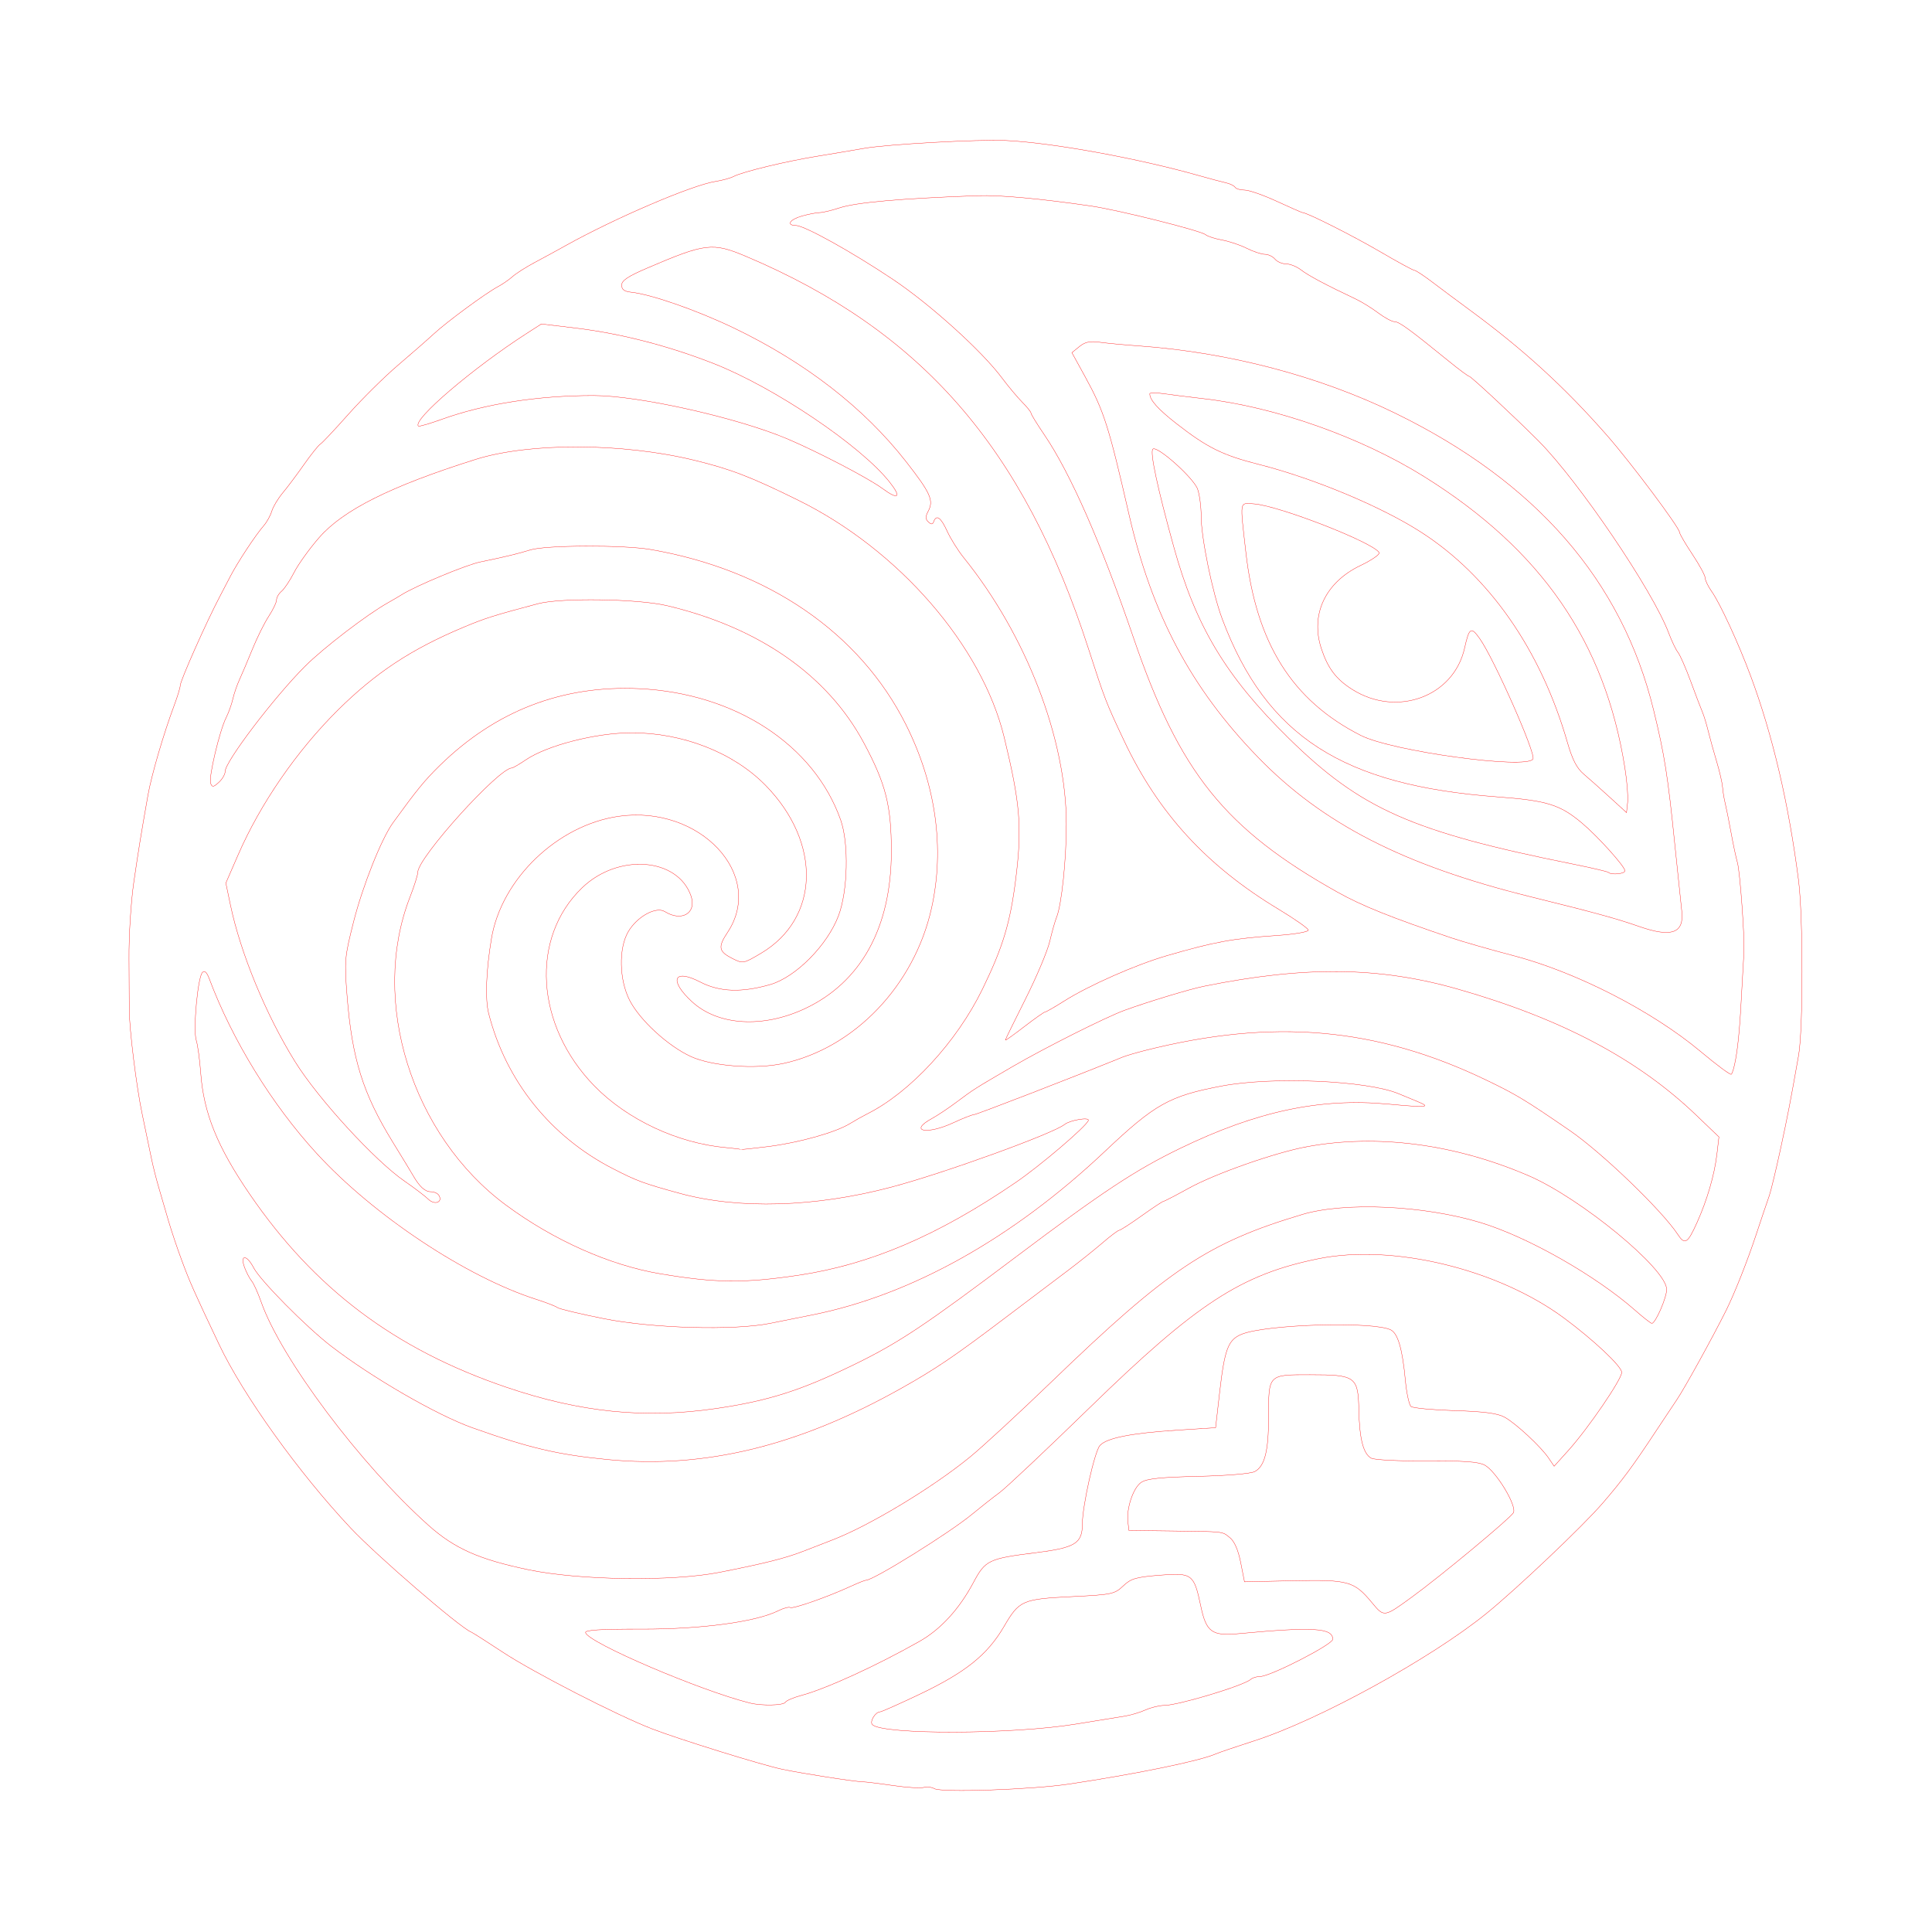
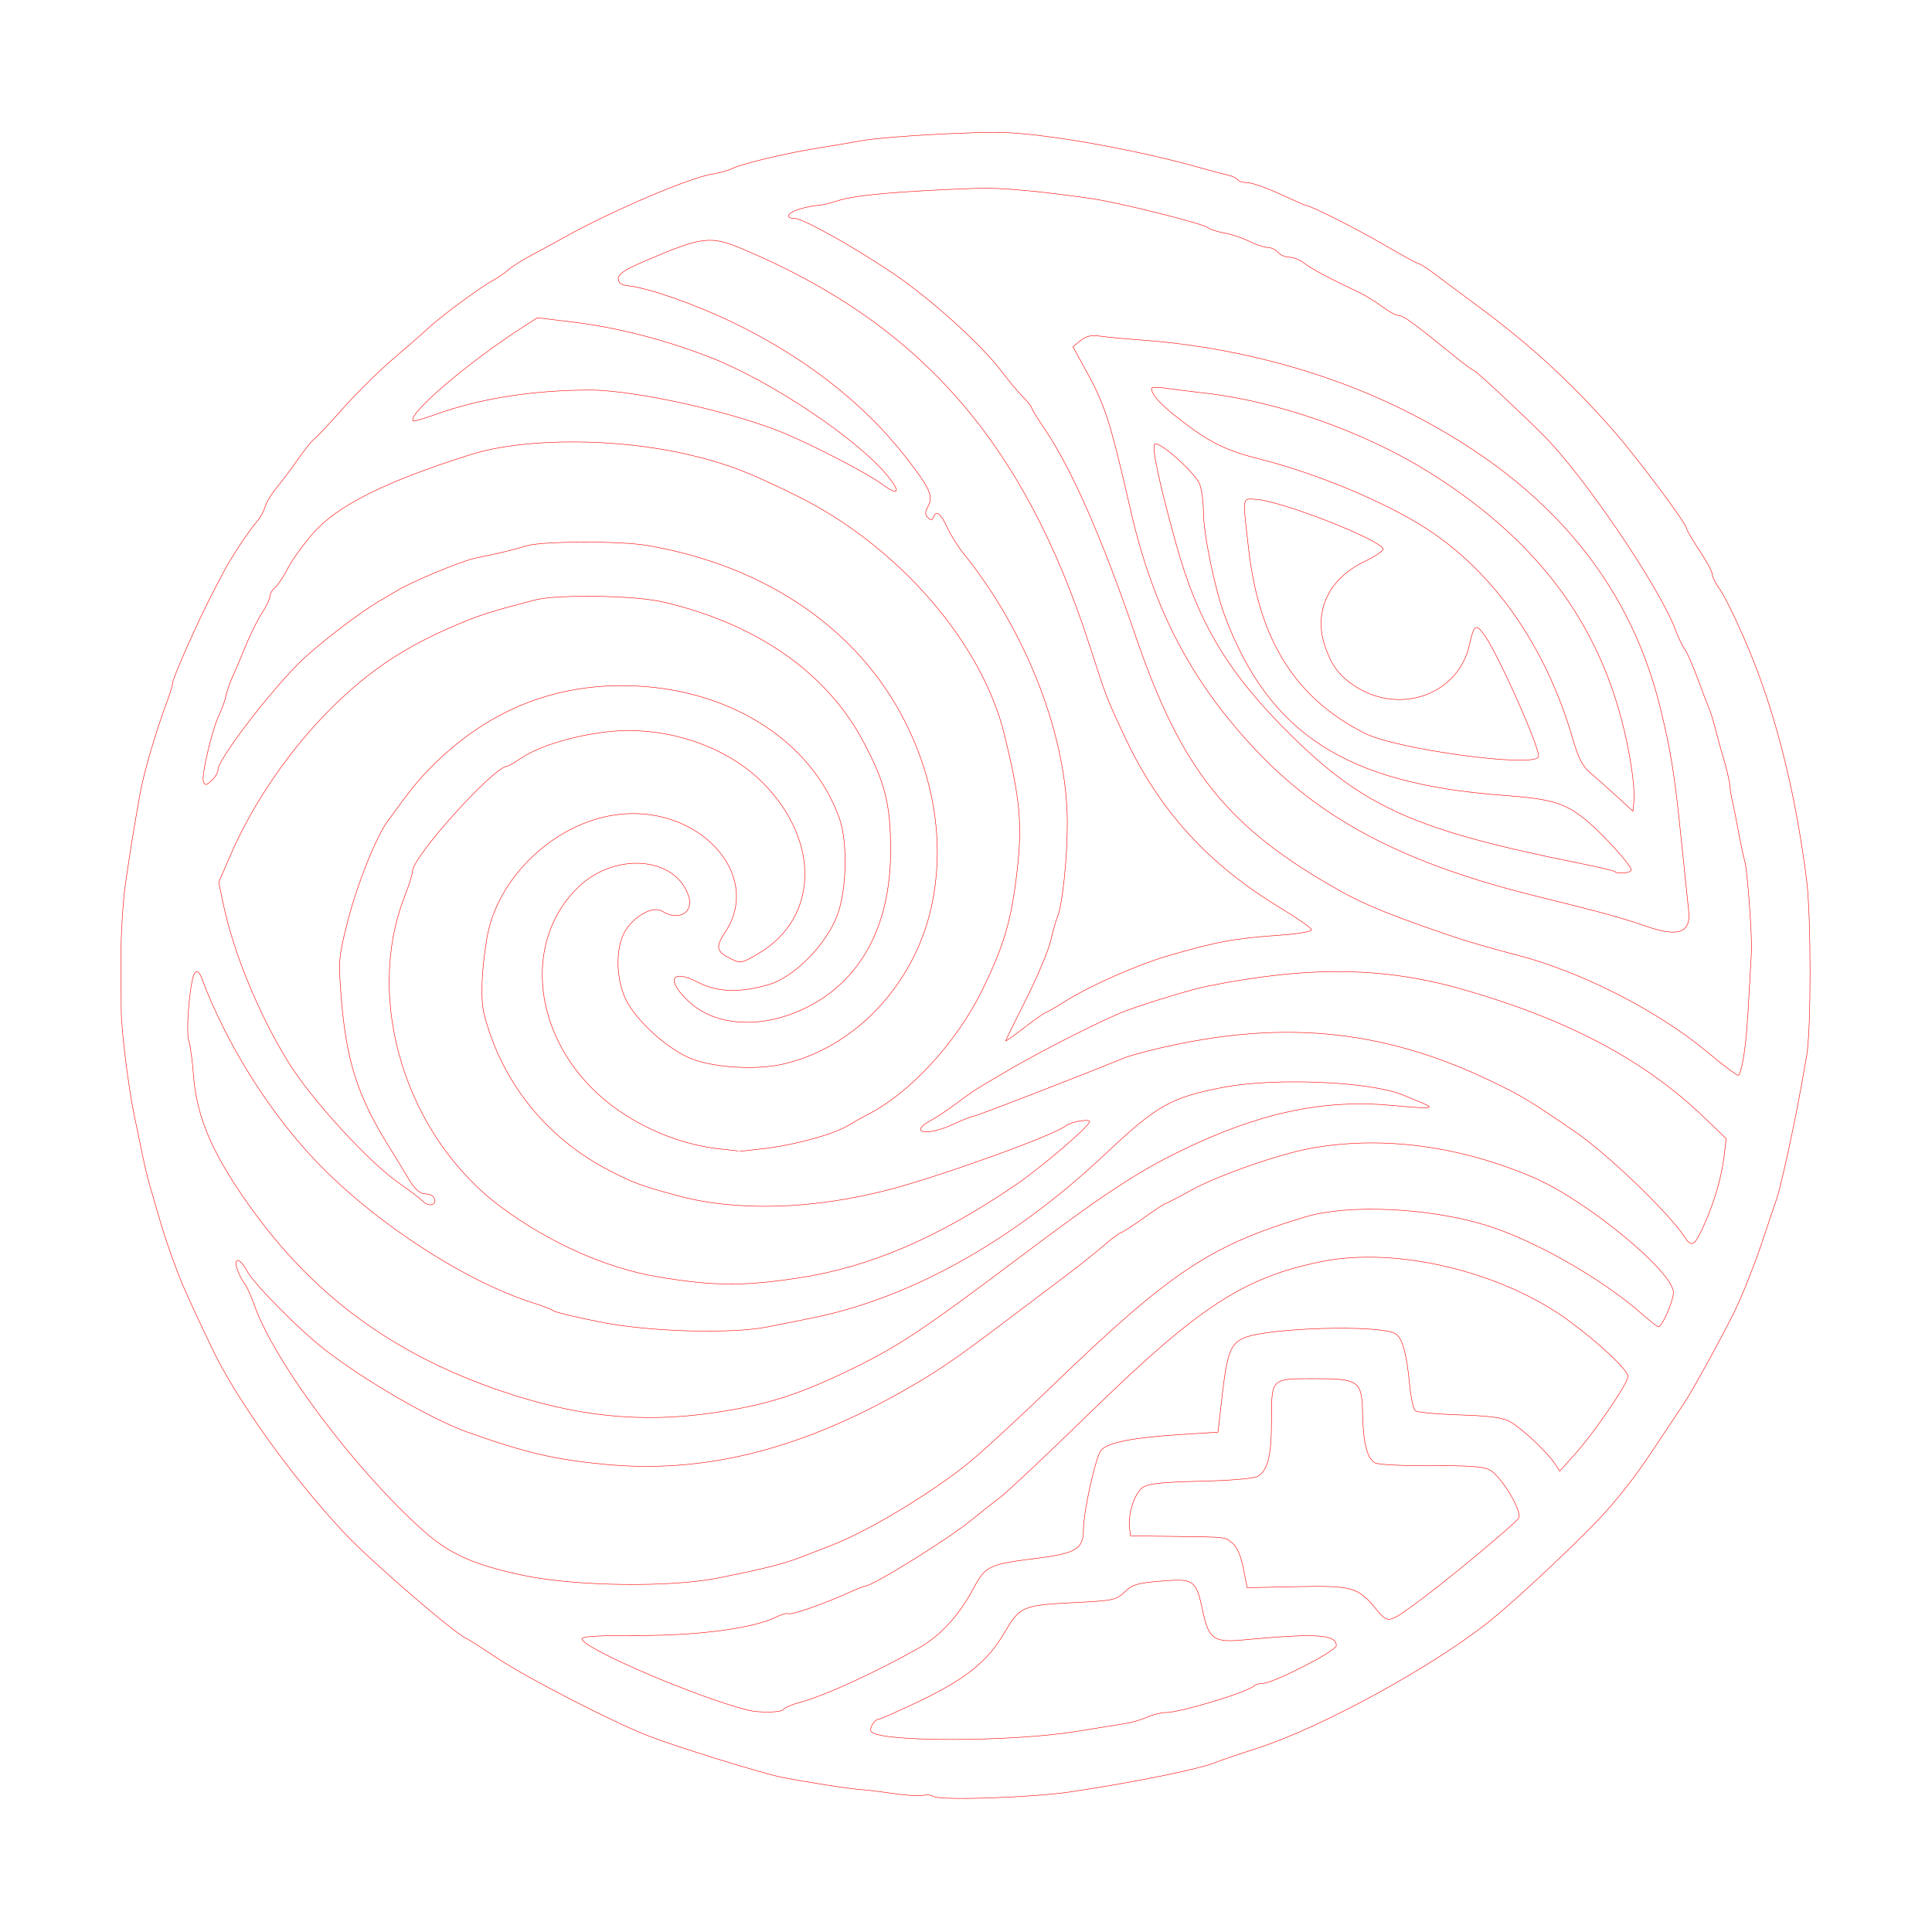
- <svg xmlns="http://www.w3.org/2000/svg" width="600mm" height="600mm" viewBox="0 0 600 600">
+ <svg xmlns="http://www.w3.org/2000/svg" width="400mm" height="400mm" viewBox="0 0 400 400">
  <g id="CORTE" fill="none" stroke="#ff0000" stroke-width="0.1">
-     <path d="M334.143,535.425 C340.446,534.385 347.174,533.298 349.098,533.002 C351.022,532.710 354.002,531.826 355.728,531.046 C357.455,530.266 360.076,529.632 361.563,529.632 C365.837,529.632 386.377,523.449 388.431,521.536 C388.951,521.057 390.256,520.657 391.333,520.657 C394.474,520.657 413.906,510.699 413.906,509.092 C413.906,505.551 407.812,505.182 384.724,507.345 C376.357,508.125 374.620,506.877 372.930,498.864 C370.803,488.802 370.247,488.386 360.206,489.192 C352.749,489.790 351.215,490.237 348.802,492.540 C346.166,495.042 345.302,495.234 333.348,495.822 C317.384,496.607 316.567,496.960 311.762,505.192 C306.635,513.949 299.808,519.409 285.508,526.210 C279.247,529.190 273.771,531.624 273.345,531.624 C271.858,531.624 270.006,534.686 270.922,535.602 C274.104,538.784 314.492,538.664 334.143,535.425 Z" />
-     <path d="M476.088,235.728 C477.055,234.152 464.024,204.679 459.567,198.366 C456.848,194.508 456.270,194.866 454.835,201.288 C451.466,216.353 433.806,222.853 419.969,214.122 C414.962,210.960 412.398,207.591 410.375,201.481 C406.855,190.909 411.582,180.842 422.491,175.637 C426.017,173.952 428.632,172.137 428.310,171.607 C426.308,168.378 396.845,156.932 389.341,156.475 C384.880,156.204 385.051,155.128 386.908,171.477 C390.106,199.775 401.244,217.533 422.611,228.396 C432.252,233.305 474.044,239.025 476.088,235.728 Z" />
-     <path d="M276.267,149.704 C267.261,138.327 240.335,120.210 221.480,112.842 C207.372,107.330 192.594,103.539 178.606,101.864 L168.138,100.611 L163.640,103.502 C146.813,114.329 128.010,130.402 129.934,132.326 C130.142,132.534 133.434,131.577 137.261,130.199 C150.562,125.415 167.041,122.841 184.331,122.841 C198.257,122.841 228.838,129.674 244.412,136.252 C253.944,140.292 269.637,148.467 274.000,151.675 C279.065,155.404 280.084,154.520 276.267,149.704 Z" />
-     <path d="M438.450,495.998 C447.368,489.519 468.880,471.652 469.998,469.811 C471.215,467.794 464.616,456.858 461.054,454.981 C459.078,453.956 454.424,453.629 443.036,453.717 C434.592,453.774 426.864,453.390 425.861,452.859 C423.396,451.533 422.190,446.869 422.002,437.904 C421.794,427.504 420.994,426.937 406.844,426.937 C393.787,426.937 393.964,426.745 393.964,440.187 C393.964,450.686 392.768,455.350 389.658,457.019 C388.442,457.664 380.995,458.293 372.140,458.491 C360.585,458.751 356.160,459.208 354.454,460.337 C351.958,461.964 349.795,468.371 350.284,472.630 L350.596,475.292 L363.554,475.453 C380.584,475.672 379.477,475.542 381.962,477.544 C383.387,478.714 384.531,481.355 385.311,485.271 L386.486,491.246 L401.592,490.918 C418.773,490.549 420.526,491.038 426.058,497.704 C429.860,502.290 429.787,502.301 438.450,495.998 Z" />
-     <path d="M527.001,379.737 C530.168,372.696 532.440,364.891 533.199,358.469 L533.828,353.087 L526.850,346.394 C508.645,328.928 485.006,316.406 452.792,307.192 C428.404,300.213 405.310,299.943 374.022,306.266 C369.420,307.192 356.888,310.982 349.327,313.723 C343.456,315.860 324.430,325.428 314.201,331.382 C302.579,338.163 302.439,338.251 297.171,342.188 C294.613,344.112 291.113,346.446 289.408,347.372 C282.050,351.381 287.863,352.499 296.105,348.662 C299.038,347.294 301.888,346.176 302.439,346.176 C303.203,346.176 334.294,334.143 348.599,328.309 C349.696,327.862 352.837,326.936 355.578,326.239 C395.389,316.188 427.483,318.990 461.762,335.521 C470.877,339.905 473.628,341.569 487.507,351.095 C497.465,357.933 516.180,375.941 521.068,383.387 C523.231,386.705 524.104,386.169 527.001,379.737 Z" />
-     <path d="M504.636,270.433 C504.636,269.096 496.212,259.736 491.266,255.587 C484.486,249.882 480.409,248.619 465.162,247.490 C416.958,243.934 393.298,228.677 379.617,192.334 C376.554,184.201 373.029,167.010 373.029,160.240 C373.029,157.380 372.540,153.630 371.932,151.914 C370.725,148.446 359.238,138.197 358.011,139.492 C357.096,140.459 359.467,151.556 364.485,169.704 C371.313,194.440 380.652,210.024 400.126,229.176 C422.590,251.281 438.492,258.317 488.635,268.379 C494.366,269.538 499.259,270.682 499.519,270.932 C500.398,271.811 504.636,271.400 504.636,270.433 Z" />
-     <path d="M504.625,238.500 C498.453,199.396 478.750,170.790 442.319,148.040 C422.647,135.742 395.997,126.341 373.648,123.798 C369.191,123.294 363.643,122.592 361.313,122.254 C358.978,121.905 357.075,121.926 357.075,122.295 C357.075,124.219 359.639,127.090 365.281,131.499 C374.911,139.013 379.659,141.369 390.875,144.208 C407.754,148.477 428.762,157.218 441.154,165.159 C462.391,178.736 478.485,201.798 486.748,230.481 C488.334,235.978 489.680,238.588 491.896,240.455 C493.539,241.848 497.189,245.098 500.008,247.672 L505.135,252.358 L505.473,249.165 C505.660,247.412 505.286,242.608 504.625,238.500 Z" />
-     <path d="M509.123,287.754 C501.906,285.237 495.723,283.542 475.063,278.430 C435.892,268.727 410.646,255.784 390.626,235.109 C369.867,213.680 357.741,190.831 350.612,159.735 C344.340,132.336 342.848,127.656 336.993,116.991 L332.885,109.514 L335.220,107.621 C336.993,106.180 338.522,105.863 341.579,106.295 C343.794,106.602 349.197,107.111 353.586,107.418 C381.520,109.404 409.699,116.799 433.349,128.348 C477.086,149.704 503.736,180.343 513.548,220.554 C516.939,234.423 517.984,241.053 520.147,262.425 C521.068,271.468 522.035,280.703 522.284,282.928 C523.080,289.803 519.159,291.243 509.123,287.754 Z" />
-     <path d="M247.901,396.049 C270.183,392.726 291.134,383.793 315.371,367.272 C322.968,362.098 337.315,349.868 338.002,347.970 C338.412,346.857 332.328,347.861 330.654,349.187 C326.983,352.099 293.006,364.392 276.813,368.671 C253.195,374.922 229.467,375.618 211.148,370.616 C199.931,367.553 197.768,366.758 190.363,362.946 C170.952,352.978 157.083,335.656 151.758,314.732 C150.630,310.332 150.968,301.399 152.627,291.482 C155.716,272.944 173.162,256.206 192.199,253.502 C217.362,249.945 237.751,271.707 225.957,289.548 C222.884,294.171 223.154,295.518 227.559,297.722 C230.731,299.298 230.913,299.267 236.336,296.048 C254.542,285.248 255.207,261.770 237.808,243.954 C227.840,233.731 212.047,227.543 196.057,227.580 C184.976,227.611 169.922,231.480 163.250,236.004 C161.228,237.371 159.304,238.500 158.976,238.500 C154.899,238.500 129.752,266.366 129.752,270.880 C129.752,271.702 128.655,275.191 127.318,278.618 C114.797,310.785 127.838,352.608 157.172,374.282 C171.908,385.181 189.375,392.950 205.027,395.581 C222.125,398.462 231.090,398.550 247.901,396.049 Z" />
-     <path d="M136.283,371.193 C135.914,370.595 134.796,370.106 133.803,370.106 C131.993,370.106 130.262,368.520 128.296,365.088 C127.729,364.095 124.916,359.467 122.056,354.824 C112.701,339.634 109.321,328.839 107.787,309.287 C106.929,298.372 107.028,297.275 109.784,286.355 C112.623,275.139 118.484,260.402 122.098,255.446 C129.544,245.187 131.874,242.348 136.590,237.720 C153.958,220.731 174.659,212.754 198.486,213.872 C228.276,215.266 252.836,231.282 261.088,254.682 C263.642,261.936 263.314,276.662 260.412,284.364 C256.965,293.526 247.142,303.453 239.254,305.746 C230.351,308.330 223.472,308.091 217.460,304.971 C209.198,300.692 207.648,304.404 214.907,311.092 C222.967,318.512 236.841,319.375 249.903,313.276 C267.401,305.091 276.813,288.009 276.813,264.422 C276.813,250.174 275.108,243.476 268.259,230.684 C257.001,209.676 235.629,194.799 207.024,188.070 C198.080,185.964 174.202,185.605 167.140,187.472 C153.402,191.112 150.630,191.975 143.709,194.898 C127.651,201.647 116.612,208.948 104.896,220.560 C92.114,233.242 80.810,249.664 73.899,265.597 L70.139,274.239 L71.564,281.051 C74.689,295.996 82.593,315.168 91.646,329.728 C98.843,341.304 116.492,360.544 125.717,366.877 C128.707,368.931 131.993,371.432 133.044,372.452 C135.009,374.365 137.620,373.346 136.283,371.193 Z" />
-     <path d="M243.892,528.665 C244.220,528.124 246.383,527.198 248.686,526.580 C256.304,524.578 272.128,517.350 285.549,509.747 C292.138,506.019 297.884,499.748 302.319,491.433 C306.006,484.517 307.025,484.038 321.679,482.203 C333.935,480.669 336.135,479.312 336.135,473.290 C336.135,467.747 339.946,450.727 341.590,448.912 C343.696,446.578 351.251,445.080 365.551,444.154 L377.516,443.390 L378.770,432.418 C380.304,419.023 381.390,416.121 385.519,414.395 C393.038,411.254 426.807,410.276 431.992,413.048 C434.165,414.213 435.559,419.101 436.448,428.679 C436.817,432.652 437.613,436.308 438.221,436.807 C438.830,437.296 444.934,437.873 451.793,438.086 C460.914,438.362 465.053,438.913 467.248,440.109 C470.747,442.033 478.552,449.282 480.965,452.859 L482.650,455.350 L487.138,450.368 C493.258,443.556 503.637,428.362 503.637,426.209 C503.637,424.342 494.875,416.100 485.692,409.309 C465.064,394.073 432.532,386.226 409.418,390.912 C385.472,395.779 371.724,404.723 338.532,437.046 C325.152,450.077 312.516,461.980 310.462,463.509 C308.408,465.022 304.482,468.116 301.742,470.378 C294.691,476.171 271.249,490.746 268.977,490.746 C268.618,490.746 266.413,491.625 264.094,492.691 C256.944,495.983 246.237,499.732 245.426,499.233 C245.000,498.973 243.304,499.430 241.661,500.247 C234.750,503.700 217.752,505.982 199.245,505.941 C186.344,505.910 181.596,506.222 181.846,507.048 C182.834,510.231 217.559,525.082 232.946,528.904 C236.555,529.798 243.284,529.653 243.892,528.665 Z" />
-     <path d="M222.478,437.415 C238.838,435.013 248.946,431.773 265.836,423.495 C279.288,416.906 287.593,411.363 315.506,390.345 C342.406,370.096 352.541,363.404 366.544,356.618 C390.236,345.131 409.959,340.924 431.024,342.879 C443.239,344.002 444.612,343.893 440.208,342.089 C438.632,341.444 435.990,340.347 434.342,339.655 C424.535,335.558 395.191,334.284 379.399,337.274 C363.164,340.357 358.698,342.848 343.108,357.595 C314.581,384.542 283.048,402.180 252.389,408.332 C248.281,409.158 242.285,410.354 239.087,410.994 C227.840,413.246 202.666,412.538 187.612,409.538 C180.223,408.072 173.713,406.517 173.151,406.090 C172.584,405.659 169.662,404.525 166.641,403.558 C144.848,396.616 115.982,377.454 98.334,358.193 C84.408,342.999 72.126,323.015 64.965,303.895 C64.227,301.940 63.551,301.310 62.870,301.992 C61.414,303.442 59.921,319.776 60.935,323.015 C61.408,324.513 62.032,329.110 62.334,333.238 C63.249,345.677 67.487,356.165 77.560,370.876 C97.637,400.225 122.644,419.049 157.172,430.796 C180.244,438.642 200.254,440.676 222.478,437.415 Z" />
-     <path d="M324.570,314.274 C324.882,314.274 327.492,312.776 330.384,310.941 C338.121,306.037 352.738,299.584 362.540,296.745 C377.215,292.486 382.727,291.482 396.460,290.531 C402.019,290.156 406.376,289.408 406.319,288.856 C406.257,288.321 402.102,285.409 397.084,282.377 C374.714,268.909 359.696,252.524 349.041,229.935 C343.467,218.131 343.118,217.211 338.080,201.611 C317.904,139.003 286.085,102.572 231.490,79.541 C221.277,75.246 219.036,75.516 201.039,83.233 C195.069,85.791 193.062,87.117 193.062,88.547 C193.062,89.910 193.889,90.528 196.057,90.757 C202.287,91.418 216.426,96.352 227.959,101.896 C250.132,112.545 268.290,126.632 281.322,143.282 C288.986,153.084 290.047,155.435 288.269,158.747 C287.364,160.453 287.374,161.196 288.310,162.086 C289.226,162.944 289.636,162.912 289.985,161.976 C290.822,159.694 292.200,160.692 294.150,164.966 C295.211,167.301 297.530,170.998 299.298,173.193 C318.720,197.253 331.143,229.514 331.164,255.946 C331.164,266.933 329.676,281.119 328.132,284.858 C327.674,285.955 326.723,289.319 326.016,292.340 C325.308,295.356 321.908,303.416 318.470,310.254 C315.028,317.103 312.210,322.849 312.210,323.026 C312.210,323.218 314.872,321.320 318.112,318.819 C321.362,316.318 324.274,314.274 324.570,314.274 Z" />
-     <path d="M238.458,356.087 C248.010,354.902 259.404,351.719 263.855,349.000 C265.498,347.991 267.963,346.608 269.336,345.916 C282.637,339.270 297.156,323.546 305.138,307.134 C311.502,294.051 313.744,286.605 315.460,272.898 C317.451,256.913 316.843,249.544 311.872,229.025 C304.961,200.514 279.060,170.692 247.870,155.336 C233.076,148.040 226.872,145.664 215.495,142.903 C193.234,137.510 164.400,137.412 147.697,142.674 C121.427,150.947 106.570,158.368 99.093,166.974 C96.113,170.390 92.634,175.236 91.355,177.738 C90.081,180.244 88.324,182.875 87.460,183.603 C86.592,184.321 85.885,185.527 85.885,186.292 C85.885,187.061 84.788,189.365 83.451,191.408 C82.115,193.452 79.832,198.049 78.386,201.611 C76.941,205.168 75.136,209.437 74.367,211.080 C73.608,212.723 72.692,215.417 72.313,217.060 C71.944,218.708 71.018,221.298 70.248,222.827 C68.194,226.893 64.736,241.500 65.402,243.252 C65.901,244.542 66.260,244.500 67.955,242.966 C69.042,241.989 69.931,240.444 69.931,239.545 C69.931,236.524 85.105,216.556 94.699,206.951 C100.372,201.257 114.038,190.790 120.491,187.191 C122.014,186.333 123.938,185.205 124.765,184.680 C129.066,181.965 144.749,175.429 149.132,174.529 C156.922,172.922 160.848,171.976 164.649,170.790 C169.454,169.277 193.530,169.194 202.037,170.650 C238.489,176.932 266.996,196.473 281.342,225.037 C290.661,243.585 293.432,263.475 289.298,282.039 C283.953,306.016 265.410,325.449 243.304,330.264 C234.579,332.157 221.132,331.143 214.502,328.090 C207.409,324.820 198.678,316.796 195.537,310.644 C192.287,304.285 192.084,294.530 195.106,289.345 C197.862,284.629 203.753,281.400 206.494,283.116 C211.730,286.386 216.446,283.532 214.590,278.222 C210.440,266.314 191.975,264.942 180.790,275.695 C164.587,291.280 166.261,318.460 184.591,337.253 C194.799,347.731 210.513,355.078 225.500,356.404 C227.949,356.618 229.961,356.878 229.982,356.976 C229.992,357.065 233.814,356.675 238.458,356.087 Z" />
-     <path d="M223.472,488.302 C237.564,485.510 243.923,483.919 249.394,481.782 C252.415,480.606 256.445,479.041 258.369,478.303 C269.934,473.867 289.418,462.141 301.212,452.511 C305.138,449.308 316.505,438.819 326.484,429.199 C362.858,394.115 375.104,385.940 404.432,377.163 C417.572,373.226 442.080,374.334 459.697,379.659 C474.356,384.084 495.442,396.049 507.865,406.974 C510.366,409.179 512.680,410.984 512.992,410.984 C514.126,410.984 517.594,403.038 517.594,400.443 C517.594,394.073 490.954,372.129 474.725,365.130 C451.840,355.271 427.743,352.109 405.929,356.108 C396.039,357.923 377.376,364.475 369.150,369.030 C365.099,371.261 361.563,373.096 361.303,373.096 C361.032,373.096 357.990,375.119 354.532,377.584 C351.074,380.054 347.944,382.072 347.585,382.072 C347.216,382.072 344.829,383.866 342.281,386.070 C339.728,388.260 334.939,392.092 331.652,394.562 C328.361,397.037 319.604,403.646 312.189,409.257 C296.324,421.264 290.604,425.143 279.725,431.243 C247.818,449.131 218.776,456.182 188.808,453.286 C173.271,451.783 164.389,449.698 146.704,443.406 C135.644,439.469 115.577,427.873 102.832,418.061 C95.068,412.081 80.830,397.682 78.792,393.746 C76.592,389.508 74.398,389.539 76.015,393.787 C76.572,395.259 77.539,397.074 78.158,397.833 C78.787,398.582 80.102,401.504 81.096,404.312 C87.310,421.940 111.947,454.846 133.075,473.706 C141.140,480.908 148.784,484.304 164.150,487.507 C179.984,490.809 208.849,491.194 223.472,488.302 Z" />
-     <path d="M539.013,329.000 C539.871,324.164 540.370,318.481 540.999,306.297 C541.244,301.628 541.504,296.922 541.587,295.830 C541.894,291.670 540.391,270.771 539.580,267.911 C539.112,266.268 538.207,261.998 537.567,258.436 C536.917,254.880 536.111,250.839 535.773,249.466 C535.425,248.088 535.066,245.858 534.957,244.480 C534.853,243.107 534.026,239.524 533.121,236.503 C532.211,233.482 531.036,229.228 530.500,227.034 C529.960,224.839 529.143,222.146 528.665,221.048 C528.197,219.951 526.559,215.687 525.056,211.579 C523.538,207.471 521.764,203.420 521.114,202.604 C520.459,201.788 519.170,199.084 518.244,196.624 C513.320,183.473 490.237,149.424 477.757,136.892 C470.529,129.643 456.816,116.861 456.260,116.861 C455.948,116.861 453.078,114.729 449.880,112.124 C437.764,102.275 434.524,99.909 433.110,99.909 C432.298,99.909 430.005,98.677 428.003,97.169 C426.012,95.666 422.808,93.690 420.884,92.790 C412.190,88.703 406.236,85.547 404.057,83.831 C402.736,82.801 400.667,81.964 399.440,81.964 C398.202,81.964 396.637,81.298 395.961,80.472 C395.280,79.650 393.855,78.974 392.810,78.974 C391.754,78.974 389.227,78.137 387.194,77.118 C385.160,76.093 381.702,74.928 379.508,74.538 C377.314,74.138 375.020,73.400 374.412,72.890 C372.857,71.606 347.445,65.246 338.808,63.977 C323.296,61.705 310.395,60.530 303.734,60.769 C279.455,61.648 265.857,62.854 260.584,64.596 C258.228,65.376 255.540,66.010 254.599,66.021 C253.652,66.021 251.198,66.489 249.144,67.061 C245.296,68.127 244.053,69.988 247.152,70.020 C249.815,70.040 264.531,78.215 277.292,86.758 C289.007,94.605 304.982,109.046 311.211,117.428 C313.135,120.002 315.938,123.351 317.441,124.880 C318.949,126.393 320.186,127.927 320.186,128.286 C320.186,128.644 322.048,131.676 324.331,135.035 C332.469,147.032 341.902,168.508 352.031,198.116 C366.316,239.935 380.423,257.500 415.440,277.104 C422.959,281.311 432.153,284.998 450.795,291.290 C454.227,292.450 463.150,294.998 469.738,296.714 C489.353,301.799 513.039,313.915 528.207,326.614 C533.059,330.685 537.318,333.842 537.656,333.634 C537.983,333.436 538.602,331.351 539.013,329.000 Z" />
-     <path d="M290.136,555.466 C289.397,555.013 287.889,554.857 286.792,555.122 C285.690,555.382 281.420,555.107 277.312,554.509 C273.204,553.900 268.935,553.380 267.843,553.349 C265.191,553.282 249.186,550.775 242.914,549.460 C236.503,548.108 210.940,540.167 202.536,536.928 C191.689,532.742 165.684,519.393 156.173,513.122 C151.238,509.862 146.761,507.017 146.231,506.799 C142.643,505.286 116.882,483.040 108.947,474.595 C92.785,457.404 75.542,433.359 68.007,417.463 C60.218,401.052 59.022,398.353 56.489,391.541 C55.054,387.703 53.182,382.092 52.303,379.082 C51.435,376.071 50.062,371.354 49.251,368.609 C48.445,365.868 47.436,361.833 46.999,359.639 C46.562,357.444 45.304,351.392 44.196,346.176 C42.350,337.461 40.099,319.209 40.140,313.276 C40.151,311.898 40.109,304.950 40.062,297.821 C40.000,290.552 40.666,280.042 41.565,273.891 C43.120,263.293 43.687,259.783 45.944,246.976 C47.020,240.814 50.806,227.860 54.108,219.036 C55.137,216.285 55.974,213.524 55.974,212.895 C55.974,211.428 64.107,193.135 68.314,185.158 C68.896,184.061 70.300,181.346 71.455,179.136 C73.790,174.628 79.291,166.261 81.933,163.224 C82.884,162.127 83.997,160.110 84.408,158.737 C84.819,157.359 86.332,154.847 87.757,153.131 C89.192,151.420 92.166,147.458 94.356,144.338 C96.550,141.208 98.833,138.348 99.431,137.968 C100.039,137.599 103.991,133.402 108.208,128.644 C112.436,123.892 119.352,117.038 123.569,113.440 C127.797,109.841 132.825,105.437 134.760,103.648 C138.857,99.873 150.828,91.059 154.577,89.062 C156.007,88.308 158.066,86.878 159.163,85.906 C160.260,84.918 163.401,82.921 166.142,81.465 C168.887,80.009 173.151,77.690 175.616,76.301 C190.888,67.768 214.970,57.456 222.239,56.344 C224.293,56.021 226.815,55.335 227.850,54.794 C230.752,53.312 243.944,50.119 253.881,48.507 C258.816,47.696 265.326,46.609 268.337,46.074 C275.477,44.805 303.843,43.240 312.376,43.640 C326.754,44.306 353.425,49.162 372.530,54.586 C375.821,55.512 379.529,56.510 380.766,56.780 C382.009,57.051 383.268,57.675 383.564,58.158 C383.866,58.637 385.202,59.032 386.538,59.032 C387.885,59.032 392.368,60.597 396.528,62.521 C400.682,64.445 404.265,66.010 404.484,66.010 C405.851,66.010 419.948,73.114 428.450,78.074 C433.983,81.319 438.850,83.961 439.272,83.961 C439.677,83.961 442.100,85.547 444.654,87.486 C447.207,89.431 452.480,93.362 456.359,96.212 C473.129,108.536 485.910,120.220 499.150,135.316 C506.461,143.652 521.567,163.843 521.614,165.346 C521.624,165.824 523.418,168.898 525.602,172.174 C527.776,175.455 529.559,178.746 529.559,179.495 C529.559,180.254 530.480,182.147 531.592,183.712 C534.187,187.363 539.928,199.832 543.740,210.082 C550.536,228.406 555.523,249.716 558.554,273.397 C559.990,284.650 560.000,319.588 558.575,327.732 C555.960,342.531 555.284,346.036 552.892,357.143 C551.524,363.445 549.980,369.846 549.460,371.354 C548.347,374.552 546.698,379.430 545.424,383.314 C542.720,391.520 538.685,401.702 536.044,406.995 C531.686,415.700 523.189,431.102 520.730,434.732 C519.731,436.209 516.840,440.546 514.308,444.383 C507.038,455.412 503.918,459.619 497.725,466.816 C491.615,473.914 471.116,493.367 461.642,501.058 C444.295,515.134 409.470,534.239 389.476,540.646 C383.996,542.403 378.608,544.239 377.516,544.717 C372.530,546.891 353.144,550.879 332.152,554.036 C320.493,555.793 292.216,556.760 290.136,555.466 Z" />
+     <path d="M222.981,358.459 C227.223,357.759 231.752,357.027 233.047,356.828 C234.342,356.632 236.347,356.037 237.510,355.512 C238.671,354.987 240.435,354.560 241.436,354.560 C244.313,354.560 258.139,350.399 259.521,349.111 C259.871,348.789 260.749,348.519 261.474,348.519 C263.588,348.519 276.668,341.817 276.668,340.735 C276.668,338.352 272.566,338.103 257.026,339.559 C251.394,340.084 250.225,339.244 249.087,333.850 C247.656,327.078 247.282,326.798 240.523,327.341 C235.504,327.743 234.471,328.044 232.847,329.595 C231.073,331.278 230.492,331.407 222.446,331.803 C211.700,332.332 211.151,332.569 207.917,338.110 C204.466,344.004 199.870,347.679 190.245,352.257 C186.032,354.262 182.346,355.901 182.059,355.901 C181.058,355.901 179.812,357.962 180.428,358.578 C182.570,360.720 209.754,360.639 222.981,358.459 Z" />
+     <path d="M318.520,156.740 C319.171,155.680 310.400,135.842 307.401,131.593 C305.571,128.996 305.182,129.237 304.216,133.559 C301.948,143.699 290.062,148.074 280.748,142.198 C277.378,140.070 275.652,137.801 274.291,133.689 C271.921,126.573 275.103,119.797 282.446,116.294 C284.819,115.160 286.579,113.939 286.362,113.582 C285.015,111.408 265.184,103.705 260.134,103.396 C257.131,103.214 257.246,102.490 258.496,113.494 C260.648,132.541 268.145,144.494 282.526,151.805 C289.016,155.109 317.145,158.959 318.520,156.740 Z" />
+     <path d="M184.026,98.839 C177.964,91.182 159.841,78.988 147.150,74.028 C137.654,70.318 127.707,67.767 118.293,66.640 L111.247,65.796 L108.219,67.742 C96.893,75.029 84.238,85.847 85.533,87.142 C85.672,87.283 87.888,86.639 90.464,85.711 C99.417,82.491 110.509,80.759 122.146,80.759 C131.519,80.759 152.103,85.358 162.585,89.785 C169.001,92.504 179.564,98.007 182.500,100.166 C185.909,102.675 186.595,102.080 184.026,98.839 Z" />
+     <path d="M293.187,331.922 C299.190,327.561 313.670,315.535 314.422,314.296 C315.241,312.938 310.800,305.578 308.402,304.314 C307.072,303.624 303.939,303.404 296.275,303.463 C290.590,303.502 285.390,303.243 284.714,302.886 C283.055,301.993 282.243,298.854 282.117,292.820 C281.977,285.820 281.438,285.439 271.915,285.439 C263.126,285.439 263.245,285.309 263.245,294.356 C263.245,301.423 262.440,304.563 260.347,305.686 C259.528,306.120 254.516,306.544 248.555,306.677 C240.779,306.852 237.800,307.159 236.652,307.919 C234.972,309.015 233.516,313.327 233.845,316.193 L234.055,317.985 L242.777,318.094 C254.239,318.241 253.494,318.153 255.167,319.500 C256.126,320.288 256.896,322.066 257.421,324.701 L258.212,328.723 L268.380,328.503 C279.943,328.254 281.123,328.583 284.847,333.070 C287.405,336.157 287.356,336.164 293.187,331.922 Z" />
+     <path d="M352.789,253.669 C354.921,248.930 356.450,243.676 356.961,239.354 L357.385,235.732 L352.688,231.227 C340.434,219.470 324.523,211.043 302.841,204.841 C286.426,200.143 270.882,199.962 249.822,204.218 C246.725,204.841 238.290,207.392 233.201,209.236 C229.250,210.675 216.443,217.115 209.559,221.122 C201.736,225.686 201.641,225.746 198.096,228.396 C196.374,229.691 194.018,231.262 192.870,231.885 C187.918,234.584 191.831,235.336 197.379,232.753 C199.353,231.832 201.271,231.080 201.641,231.080 C202.156,231.080 223.082,222.981 232.711,219.054 C233.450,218.753 235.564,218.130 237.408,217.661 C264.204,210.896 285.806,212.782 308.878,223.908 C315.013,226.859 316.865,227.979 326.207,234.391 C332.909,238.994 345.506,251.114 348.796,256.126 C350.251,258.359 350.839,257.999 352.789,253.669 Z" />
+     <path d="M337.736,180.099 C337.736,179.199 332.065,172.899 328.737,170.106 C324.173,166.267 321.429,165.417 311.167,164.657 C278.722,162.263 262.797,151.994 253.588,127.533 C251.527,122.059 249.154,110.488 249.154,105.931 C249.154,104.006 248.825,101.482 248.415,100.327 C247.604,97.993 239.872,91.094 239.046,91.965 C238.430,92.616 240.026,100.085 243.403,112.301 C247.999,128.950 254.285,139.439 267.392,152.330 C282.512,167.209 293.216,171.944 326.966,178.717 C330.823,179.497 334.116,180.267 334.291,180.435 C334.883,181.026 337.736,180.750 337.736,180.099 Z" />
+     <path d="M337.729,158.605 C333.574,132.285 320.312,113.032 295.792,97.720 C282.551,89.442 264.614,83.114 249.571,81.403 C246.571,81.063 242.837,80.591 241.269,80.363 C239.697,80.129 238.416,80.142 238.416,80.391 C238.416,81.686 240.141,83.618 243.939,86.586 C250.421,91.644 253.617,93.229 261.166,95.140 C272.527,98.014 286.667,103.897 295.007,109.242 C309.301,118.380 320.134,133.903 325.696,153.209 C326.763,156.908 327.670,158.665 329.161,159.922 C330.267,160.860 332.723,163.047 334.621,164.779 L338.071,167.933 L338.299,165.784 C338.425,164.604 338.173,161.370 337.729,158.605 Z" />
+     <path d="M340.756,191.757 C335.898,190.064 331.737,188.923 317.831,185.482 C291.465,178.951 274.473,170.240 260.998,156.324 C247.026,141.900 238.864,126.521 234.066,105.591 C229.844,87.149 228.840,84.000 224.899,76.821 L222.134,71.788 L223.706,70.514 C224.899,69.544 225.928,69.331 227.986,69.621 C229.477,69.828 233.113,70.171 236.068,70.377 C254.869,71.715 273.836,76.692 289.754,84.465 C319.192,98.839 337.130,119.462 343.735,146.527 C346.016,155.862 346.720,160.324 348.176,174.709 C348.796,180.795 349.447,187.012 349.615,188.510 C350.150,193.137 347.511,194.106 340.756,191.757 Z" />
+     <path d="M164.934,264.649 C179.931,262.412 194.033,256.399 210.346,245.279 C215.459,241.797 225.116,233.565 225.578,232.288 C225.855,231.538 221.759,232.214 220.632,233.107 C218.161,235.066 195.293,243.341 184.393,246.221 C168.497,250.428 152.526,250.897 140.196,247.530 C132.646,245.469 131.190,244.933 126.206,242.368 C113.141,235.658 103.806,223.999 100.222,209.915 C99.463,206.955 99.690,200.941 100.806,194.267 C102.885,181.789 114.628,170.523 127.441,168.703 C144.378,166.309 158.101,180.957 150.164,192.965 C148.095,196.077 148.277,196.983 151.241,198.467 C153.377,199.527 153.499,199.507 157.149,197.340 C169.403,190.071 169.851,174.268 158.140,162.277 C151.431,155.396 140.801,151.231 130.038,151.255 C122.580,151.276 112.448,153.881 107.957,156.925 C106.596,157.846 105.301,158.605 105.080,158.605 C102.336,158.605 85.410,177.362 85.410,180.400 C85.410,180.953 84.671,183.302 83.772,185.608 C75.344,207.259 84.122,235.410 103.865,249.998 C113.784,257.333 125.541,262.563 136.076,264.333 C147.584,266.272 153.618,266.332 164.934,264.649 Z" />
+     <path d="M89.806,247.918 C89.557,247.516 88.805,247.187 88.137,247.187 C86.919,247.187 85.753,246.119 84.430,243.810 C84.049,243.141 82.155,240.026 80.230,236.901 C73.933,226.677 71.658,219.411 70.626,206.251 C70.049,198.904 70.115,198.166 71.970,190.816 C73.881,183.266 77.826,173.347 80.258,170.012 C85.270,163.106 86.838,161.195 90.012,158.080 C101.702,146.646 115.636,141.277 131.673,142.029 C151.725,142.967 168.255,153.747 173.809,169.497 C175.528,174.380 175.307,184.292 173.355,189.476 C171.034,195.642 164.422,202.324 159.113,203.868 C153.121,205.607 148.491,205.446 144.444,203.346 C138.883,200.465 137.840,202.964 142.726,207.465 C148.151,212.460 157.489,213.041 166.281,208.935 C178.059,203.427 184.393,191.929 184.393,176.053 C184.393,166.463 183.245,161.955 178.636,153.345 C171.059,139.205 156.674,129.192 137.420,124.663 C131.400,123.245 115.328,123.004 110.575,124.260 C101.328,126.710 99.463,127.291 94.804,129.258 C83.996,133.801 76.565,138.715 68.680,146.531 C60.077,155.067 52.468,166.120 47.817,176.844 L45.286,182.661 L46.245,187.246 C48.349,197.305 53.668,210.209 59.762,220.009 C64.606,227.800 76.485,240.751 82.694,245.013 C84.707,246.396 86.919,248.080 87.626,248.766 C88.949,250.054 90.705,249.367 89.806,247.918 Z" />
+     <path d="M162.235,353.909 C162.455,353.545 163.912,352.922 165.462,352.505 C170.590,351.158 181.240,346.293 190.273,341.176 C194.708,338.667 198.575,334.446 201.561,328.849 C204.042,324.194 204.728,323.872 214.592,322.637 C222.841,321.604 224.321,320.690 224.321,316.638 C224.321,312.906 226.887,301.451 227.993,300.229 C229.410,298.658 234.496,297.650 244.121,297.027 L252.174,296.513 L253.018,289.128 C254.050,280.112 254.782,278.159 257.561,276.997 C262.622,274.883 285.351,274.224 288.841,276.090 C290.303,276.874 291.241,280.164 291.840,286.611 C292.089,289.285 292.624,291.746 293.034,292.081 C293.443,292.411 297.552,292.799 302.168,292.943 C308.307,293.128 311.094,293.499 312.571,294.304 C314.926,295.599 320.179,300.478 321.804,302.886 L322.937,304.563 L325.958,301.210 C330.077,296.624 337.063,286.398 337.063,284.948 C337.063,283.692 331.166,278.145 324.985,273.573 C311.101,263.319 289.205,258.037 273.647,261.190 C257.529,264.467 248.276,270.486 225.935,292.242 C216.929,301.014 208.424,309.025 207.042,310.054 C205.659,311.073 203.017,313.155 201.173,314.678 C196.426,318.577 180.649,328.387 179.119,328.387 C178.878,328.387 177.393,328.979 175.832,329.696 C171.020,331.911 163.814,334.435 163.267,334.099 C162.980,333.924 161.840,334.232 160.734,334.781 C156.082,337.105 144.641,338.642 132.184,338.614 C123.501,338.593 120.305,338.803 120.473,339.360 C121.138,341.501 144.511,351.497 154.868,354.070 C157.296,354.672 161.825,354.574 162.235,353.909 Z" />
+     <path d="M147.822,292.491 C158.833,290.874 165.637,288.693 177.005,283.121 C186.060,278.687 191.649,274.956 210.437,260.809 C228.543,247.180 235.364,242.676 244.789,238.108 C260.736,230.377 274.011,227.545 288.190,228.861 C296.411,229.617 297.335,229.544 294.371,228.329 C293.310,227.895 291.532,227.156 290.422,226.691 C283.821,223.933 264.071,223.076 253.442,225.088 C242.515,227.164 239.508,228.840 229.015,238.766 C209.814,256.903 188.590,268.775 167.954,272.916 C165.189,273.472 161.153,274.277 159.001,274.708 C151.431,276.223 134.487,275.747 124.354,273.728 C119.381,272.741 114.999,271.694 114.621,271.407 C114.239,271.117 112.273,270.354 110.239,269.703 C95.570,265.030 76.142,252.132 64.263,239.169 C54.890,228.941 46.623,215.491 41.804,202.621 C41.306,201.306 40.851,200.882 40.393,201.341 C39.413,202.317 38.408,213.311 39.091,215.491 C39.409,216.499 39.830,219.593 40.032,222.372 C40.649,230.744 43.501,237.803 50.281,247.705 C63.794,267.459 80.625,280.129 103.865,288.035 C119.395,293.317 132.863,294.685 147.822,292.491 Z" />
+     <path d="M216.538,209.608 C216.747,209.608 218.505,208.600 220.451,207.364 C225.659,204.063 235.497,199.720 242.095,197.809 C251.972,194.942 255.682,194.267 264.925,193.627 C268.667,193.374 271.600,192.871 271.561,192.499 C271.519,192.139 268.723,190.179 265.345,188.138 C250.288,179.074 240.180,168.045 233.009,152.841 C229.256,144.896 229.022,144.276 225.631,133.777 C212.050,91.637 190.634,67.116 153.887,51.614 C147.014,48.723 145.505,48.905 133.391,54.099 C129.374,55.821 128.023,56.713 128.023,57.676 C128.023,58.593 128.579,59.009 130.038,59.164 C134.231,59.608 143.748,62.930 151.511,66.660 C166.435,73.829 178.657,83.310 187.428,94.517 C192.587,101.115 193.301,102.697 192.104,104.926 C191.495,106.074 191.502,106.574 192.132,107.173 C192.748,107.750 193.025,107.729 193.259,107.099 C193.823,105.563 194.750,106.235 196.063,109.112 C196.776,110.683 198.337,113.172 199.528,114.649 C212.600,130.844 220.961,152.558 220.976,170.348 C220.976,177.744 219.975,187.291 218.935,189.808 C218.627,190.547 217.986,192.811 217.511,194.844 C217.035,196.874 214.746,202.299 212.432,206.902 C210.115,211.512 208.218,215.379 208.218,215.498 C208.218,215.628 210.010,214.350 212.190,212.667 C214.378,210.983 216.338,209.608 216.538,209.608 Z" />
+     <path d="M158.578,237.751 C165.007,236.953 172.676,234.811 175.672,232.980 C176.777,232.301 178.437,231.371 179.360,230.905 C188.313,226.432 198.086,215.848 203.458,204.802 C207.742,195.996 209.250,190.984 210.405,181.758 C211.746,170.999 211.336,166.040 207.990,152.228 C203.339,133.038 185.906,112.965 164.913,102.630 C154.955,97.720 150.780,96.120 143.121,94.261 C128.138,90.632 108.731,90.565 97.489,94.108 C79.806,99.676 69.807,104.670 64.774,110.463 C62.768,112.763 60.427,116.024 59.566,117.708 C58.709,119.395 57.526,121.166 56.945,121.656 C56.360,122.139 55.884,122.951 55.884,123.466 C55.884,123.983 55.145,125.534 54.246,126.909 C53.346,128.285 51.810,131.379 50.837,133.777 C49.864,136.171 48.650,139.044 48.131,140.150 C47.621,141.256 47.004,143.069 46.749,144.175 C46.501,145.284 45.878,147.027 45.359,148.057 C43.977,150.794 41.650,160.625 42.098,161.805 C42.434,162.672 42.675,162.644 43.816,161.612 C44.547,160.954 45.146,159.915 45.146,159.309 C45.146,157.276 55.359,143.836 61.816,137.371 C65.635,133.539 74.833,126.493 79.177,124.071 C80.202,123.493 81.497,122.734 82.053,122.380 C84.948,120.553 95.504,116.154 98.454,115.548 C103.698,114.467 106.340,113.830 108.898,113.032 C112.132,112.014 128.338,111.958 134.063,112.938 C158.598,117.165 177.786,130.318 187.442,149.544 C193.714,162.029 195.579,175.416 192.797,187.911 C189.199,204.050 176.718,217.129 161.840,220.370 C155.967,221.644 146.915,220.962 142.453,218.907 C137.679,216.705 131.802,211.305 129.689,207.165 C127.501,202.884 127.365,196.318 129.398,192.829 C131.253,189.654 135.219,187.481 137.063,188.636 C140.587,190.837 143.762,188.916 142.513,185.342 C139.720,177.327 127.291,176.403 119.763,183.641 C108.856,194.131 109.983,212.425 122.321,225.074 C129.192,232.126 139.768,237.072 149.855,237.965 C151.504,238.108 152.858,238.283 152.873,238.350 C152.880,238.409 155.452,238.146 158.578,237.751 Z" />
+     <path d="M148.491,326.742 C157.975,324.862 162.256,323.791 165.938,322.353 C167.972,321.562 170.684,320.508 171.979,320.011 C179.763,317.026 192.878,309.134 200.815,302.652 C203.458,300.495 211.109,293.436 217.826,286.961 C242.308,263.347 250.551,257.845 270.290,251.937 C279.135,249.287 295.631,250.032 307.489,253.617 C317.355,256.595 331.547,264.649 339.909,272.002 C341.592,273.486 343.150,274.701 343.360,274.701 C344.123,274.701 346.458,269.353 346.458,267.606 C346.458,263.319 328.527,248.549 317.603,243.837 C302.200,237.202 285.981,235.074 271.298,237.765 C264.641,238.987 252.080,243.396 246.543,246.463 C243.816,247.964 241.436,249.200 241.261,249.200 C241.079,249.200 239.032,250.561 236.704,252.220 C234.377,253.883 232.270,255.240 232.028,255.240 C231.780,255.240 230.173,256.448 228.458,257.932 C226.740,259.406 223.516,261.985 221.305,263.648 C219.089,265.314 213.195,269.762 208.204,273.538 C197.526,281.620 193.676,284.231 186.354,288.337 C164.878,300.376 145.330,305.123 125.160,303.173 C114.702,302.162 108.723,300.758 96.820,296.523 C89.376,293.873 75.869,286.069 67.290,279.464 C62.065,275.439 52.482,265.747 51.110,263.098 C49.629,260.245 48.152,260.267 49.241,263.126 C49.615,264.117 50.267,265.338 50.683,265.849 C51.107,266.353 51.992,268.320 52.660,270.210 C56.843,282.075 73.426,304.223 87.646,316.918 C93.075,321.765 98.220,324.051 108.562,326.206 C119.220,328.429 138.648,328.688 148.491,326.742 Z" />
+     <path d="M360.874,219.520 C361.452,216.264 361.787,212.439 362.211,204.238 C362.375,201.096 362.550,197.928 362.606,197.193 C362.813,194.393 361.802,180.327 361.255,178.401 C360.940,177.296 360.332,174.422 359.901,172.024 C359.464,169.631 358.921,166.911 358.694,165.987 C358.459,165.060 358.218,163.558 358.144,162.631 C358.074,161.707 357.518,159.295 356.909,157.261 C356.296,155.228 355.505,152.365 355.145,150.888 C354.780,149.411 354.231,147.598 353.909,146.859 C353.594,146.121 352.491,143.251 351.480,140.486 C350.458,137.721 349.265,134.995 348.827,134.445 C348.386,133.896 347.518,132.076 346.895,130.420 C343.581,121.568 328.044,98.651 319.644,90.215 C314.779,85.337 305.550,76.733 305.175,76.733 C304.965,76.733 303.033,75.299 300.880,73.545 C292.726,66.916 290.545,65.323 289.593,65.323 C289.047,65.323 287.504,64.494 286.156,63.479 C284.815,62.468 282.660,61.137 281.365,60.532 C275.512,57.781 271.505,55.656 270.038,54.501 C269.150,53.809 267.756,53.245 266.930,53.245 C266.097,53.245 265.044,52.797 264.589,52.241 C264.131,51.688 263.171,51.233 262.468,51.233 C261.757,51.233 260.056,50.669 258.688,49.983 C257.320,49.294 254.992,48.510 253.515,48.247 C252.038,47.978 250.495,47.480 250.085,47.137 C249.039,46.273 231.934,41.993 226.121,41.138 C215.680,39.609 206.997,38.818 202.513,38.979 C186.172,39.571 177.019,40.382 173.470,41.555 C171.885,42.080 170.075,42.507 169.442,42.514 C168.804,42.514 167.152,42.829 165.770,43.214 C163.180,43.932 162.344,45.184 164.430,45.205 C166.221,45.220 176.126,50.721 184.715,56.472 C192.601,61.754 203.353,71.473 207.546,77.115 C208.841,78.847 210.727,81.102 211.739,82.130 C212.754,83.149 213.587,84.182 213.587,84.423 C213.587,84.664 214.840,86.705 216.376,88.966 C221.854,97.040 228.203,111.495 235.021,131.425 C244.635,159.571 254.131,171.395 277.700,184.589 C282.761,187.421 288.949,189.902 301.497,194.137 C303.807,194.918 309.812,196.633 314.247,197.788 C327.449,201.211 343.392,209.366 353.601,217.913 C356.867,220.653 359.733,222.778 359.960,222.638 C360.181,222.505 360.597,221.102 360.874,219.520 Z" />
+     <path d="M193.360,371.948 C192.863,371.644 191.849,371.539 191.110,371.717 C190.368,371.892 187.495,371.707 184.730,371.304 C181.965,370.895 179.091,370.545 178.356,370.524 C176.571,370.478 165.798,368.791 161.577,367.905 C157.262,366.996 140.056,361.651 134.400,359.470 C127.099,356.653 109.595,347.669 103.193,343.448 C99.872,341.253 96.859,339.339 96.501,339.192 C94.086,338.173 76.747,323.200 71.406,317.516 C60.528,305.945 48.923,289.761 43.851,279.061 C38.608,268.015 37.803,266.199 36.098,261.614 C35.133,259.031 33.873,255.255 33.281,253.228 C32.697,251.202 31.773,248.027 31.227,246.179 C30.684,244.334 30.005,241.618 29.711,240.142 C29.417,238.665 28.570,234.590 27.825,231.080 C26.582,225.214 25.067,212.929 25.094,208.935 C25.101,208.008 25.074,203.332 25.042,198.533 C25.000,193.640 25.448,186.567 26.053,182.427 C27.100,175.293 27.482,172.931 29.001,164.310 C29.725,160.163 32.273,151.445 34.495,145.505 C35.188,143.654 35.752,141.795 35.752,141.372 C35.752,140.384 41.226,128.072 44.057,122.703 C44.450,121.964 45.394,120.137 46.172,118.650 C47.743,115.615 51.446,109.983 53.224,107.940 C53.865,107.201 54.614,105.843 54.890,104.919 C55.167,103.992 56.185,102.301 57.144,101.146 C58.110,99.995 60.112,97.327 61.586,95.228 C63.062,93.121 64.599,91.195 65.002,90.940 C65.411,90.692 68.071,87.867 70.910,84.664 C73.755,81.466 78.410,76.852 81.248,74.430 C84.094,72.009 87.479,69.044 88.780,67.840 C91.538,65.299 99.596,59.366 102.119,58.022 C103.082,57.515 104.467,56.552 105.206,55.898 C105.944,55.233 108.058,53.889 109.903,52.909 C111.751,51.929 114.621,50.368 116.280,49.433 C126.559,43.690 142.768,36.750 147.661,36.001 C149.044,35.783 150.741,35.321 151.438,34.957 C153.390,33.960 162.270,31.811 168.959,30.726 C172.280,30.180 176.662,29.449 178.688,29.088 C183.494,28.234 202.587,27.180 208.330,27.450 C218.008,27.898 235.959,31.167 248.818,34.818 C251.034,35.440 253.529,36.113 254.362,36.295 C255.199,36.476 256.045,36.896 256.245,37.222 C256.448,37.544 257.347,37.810 258.247,37.810 C259.153,37.810 262.170,38.864 264.971,40.159 C267.767,41.454 270.178,42.507 270.326,42.507 C271.246,42.507 280.735,47.288 286.457,50.627 C290.181,52.811 293.457,54.589 293.741,54.589 C294.014,54.589 295.644,55.656 297.363,56.962 C299.082,58.271 302.631,60.917 305.241,62.835 C316.529,71.130 325.132,78.995 334.043,89.155 C338.964,94.766 349.131,108.356 349.163,109.368 C349.170,109.689 350.378,111.758 351.847,113.963 C353.310,116.172 354.511,118.387 354.511,118.891 C354.511,119.402 355.130,120.676 355.879,121.729 C357.626,124.187 361.490,132.579 364.056,139.478 C368.630,151.812 371.987,166.155 374.027,182.094 C374.993,189.668 375.000,213.184 374.041,218.666 C372.281,228.626 371.825,230.986 370.216,238.462 C369.295,242.704 368.255,247.012 367.905,248.027 C367.157,250.179 366.047,253.463 365.189,256.077 C363.369,261.600 360.653,268.453 358.876,272.016 C355.942,277.875 350.224,288.242 348.568,290.685 C347.896,291.679 345.950,294.598 344.245,297.181 C339.352,304.605 337.252,307.436 333.084,312.280 C328.972,317.057 315.174,330.151 308.798,335.328 C297.121,344.802 273.682,357.661 260.224,361.973 C256.536,363.156 252.910,364.391 252.174,364.713 C248.818,366.176 235.770,368.861 221.640,370.986 C213.794,372.168 194.761,372.819 193.360,371.948 Z" />
  </g>
</svg>
